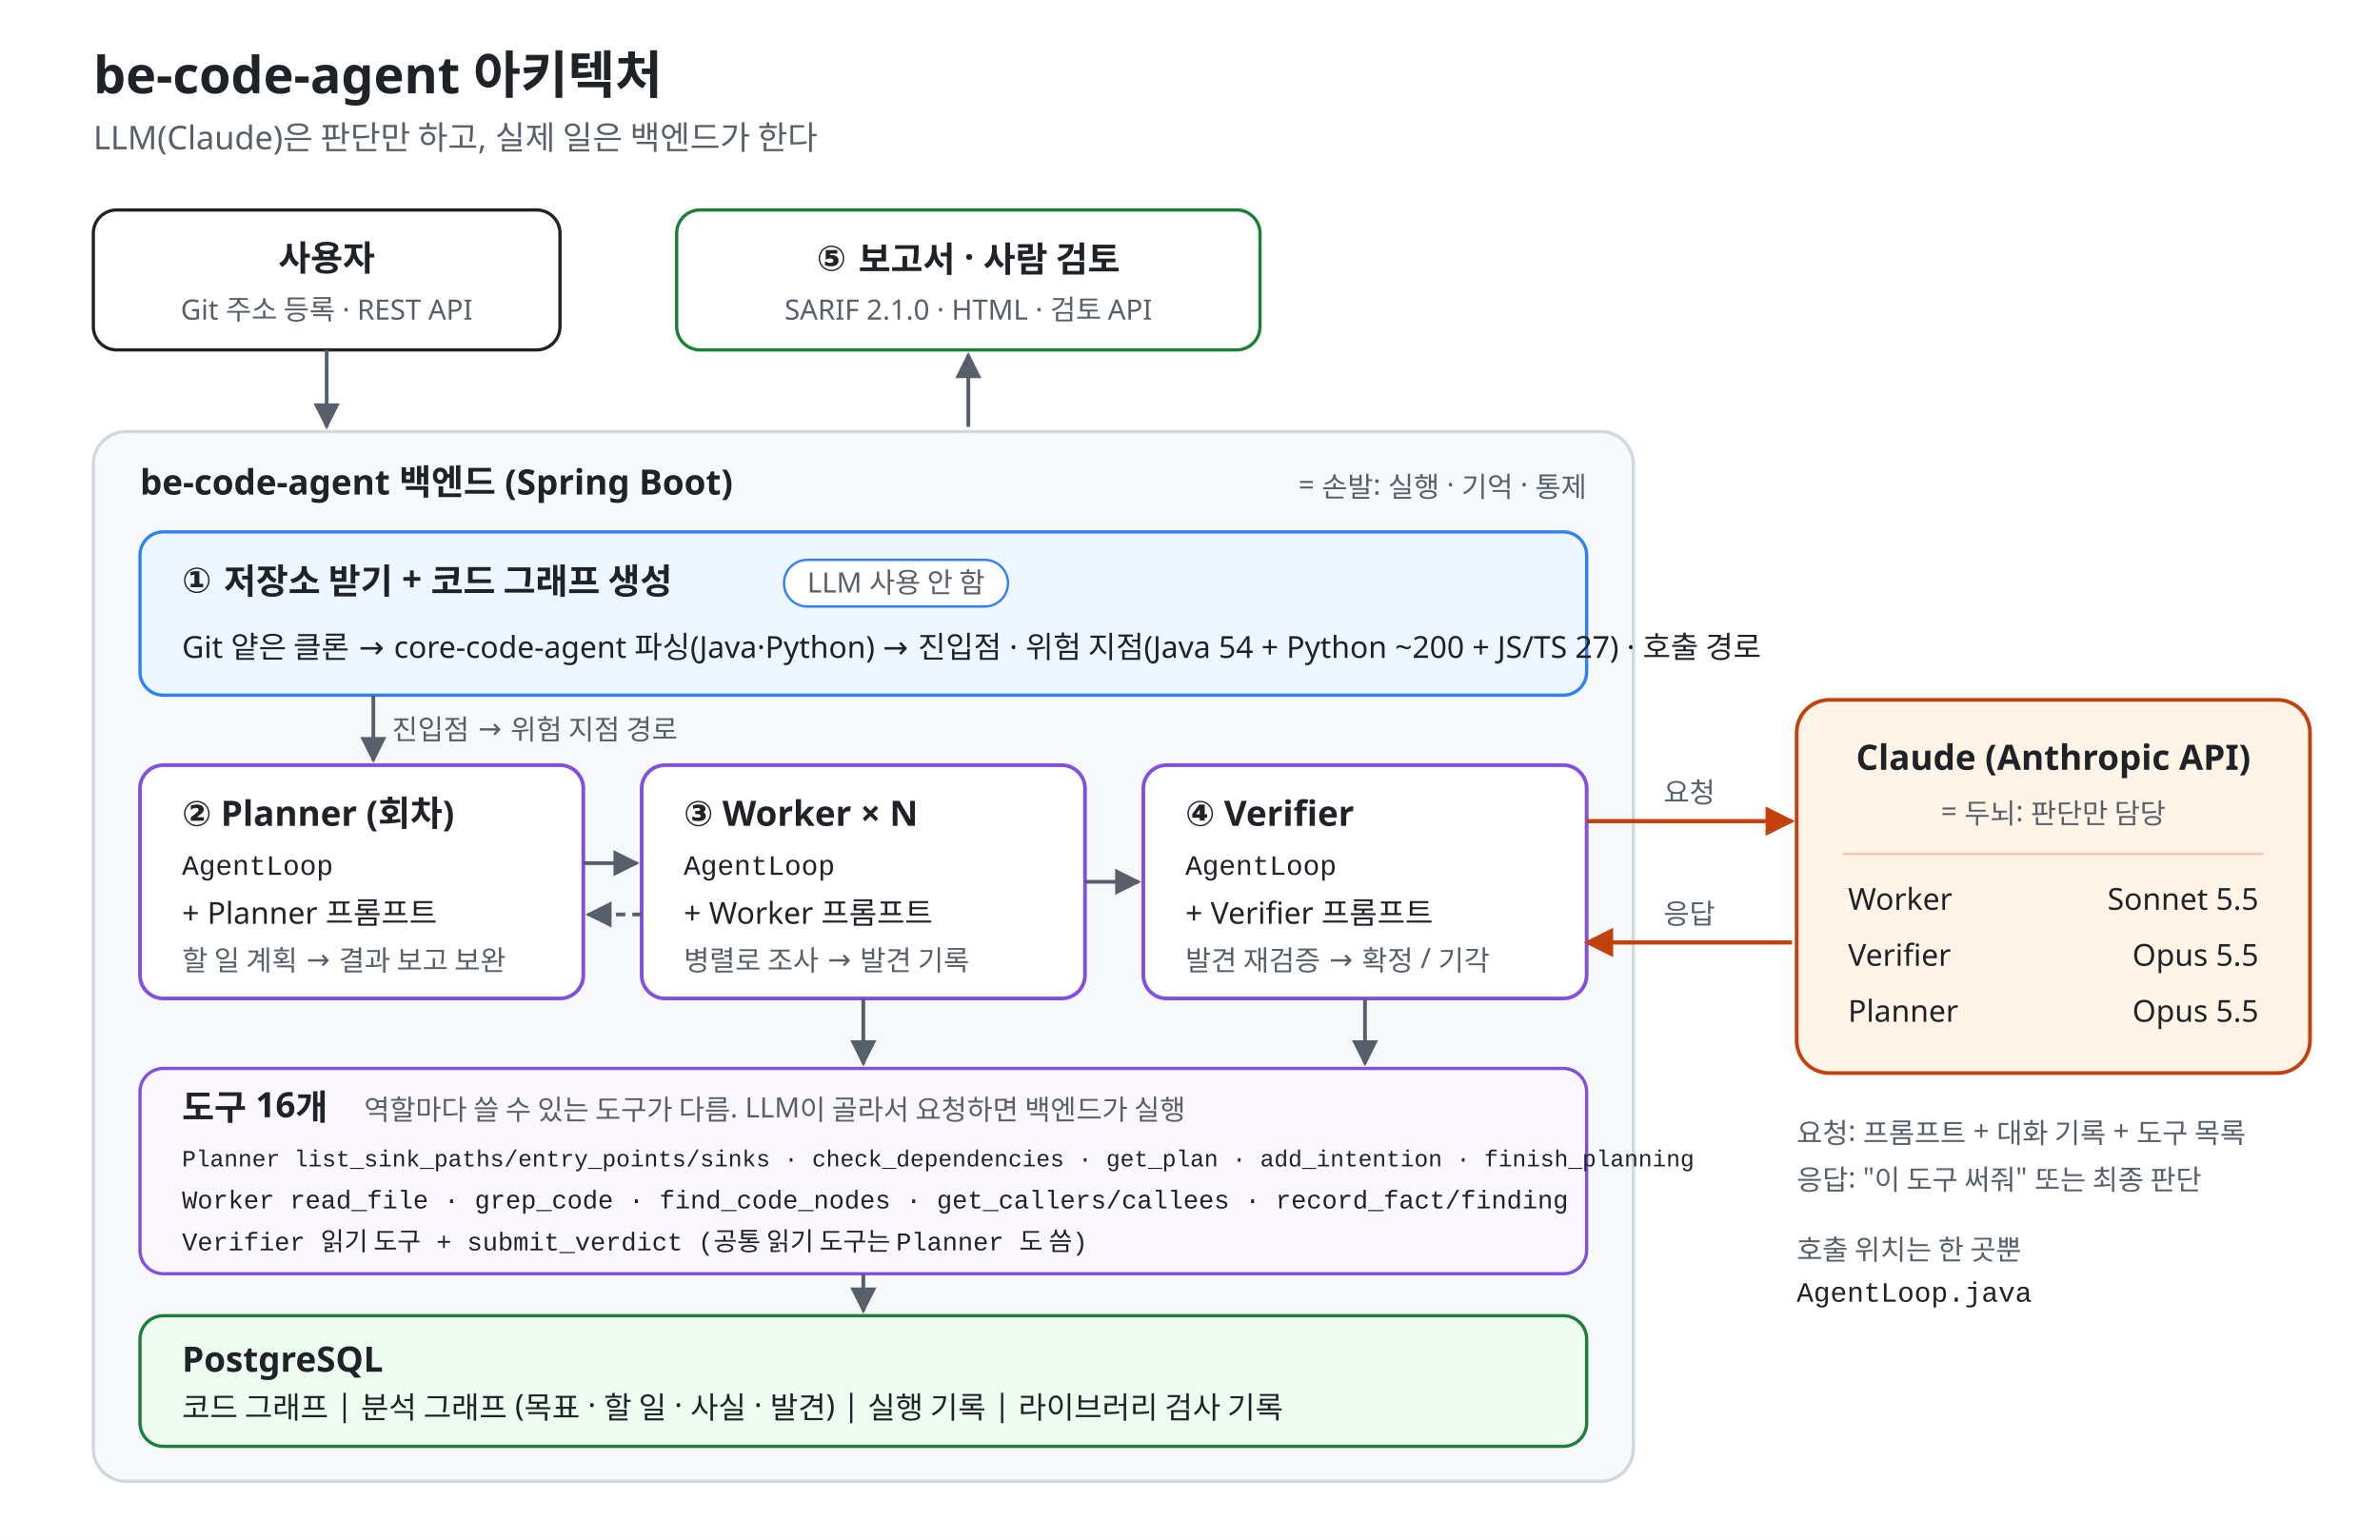
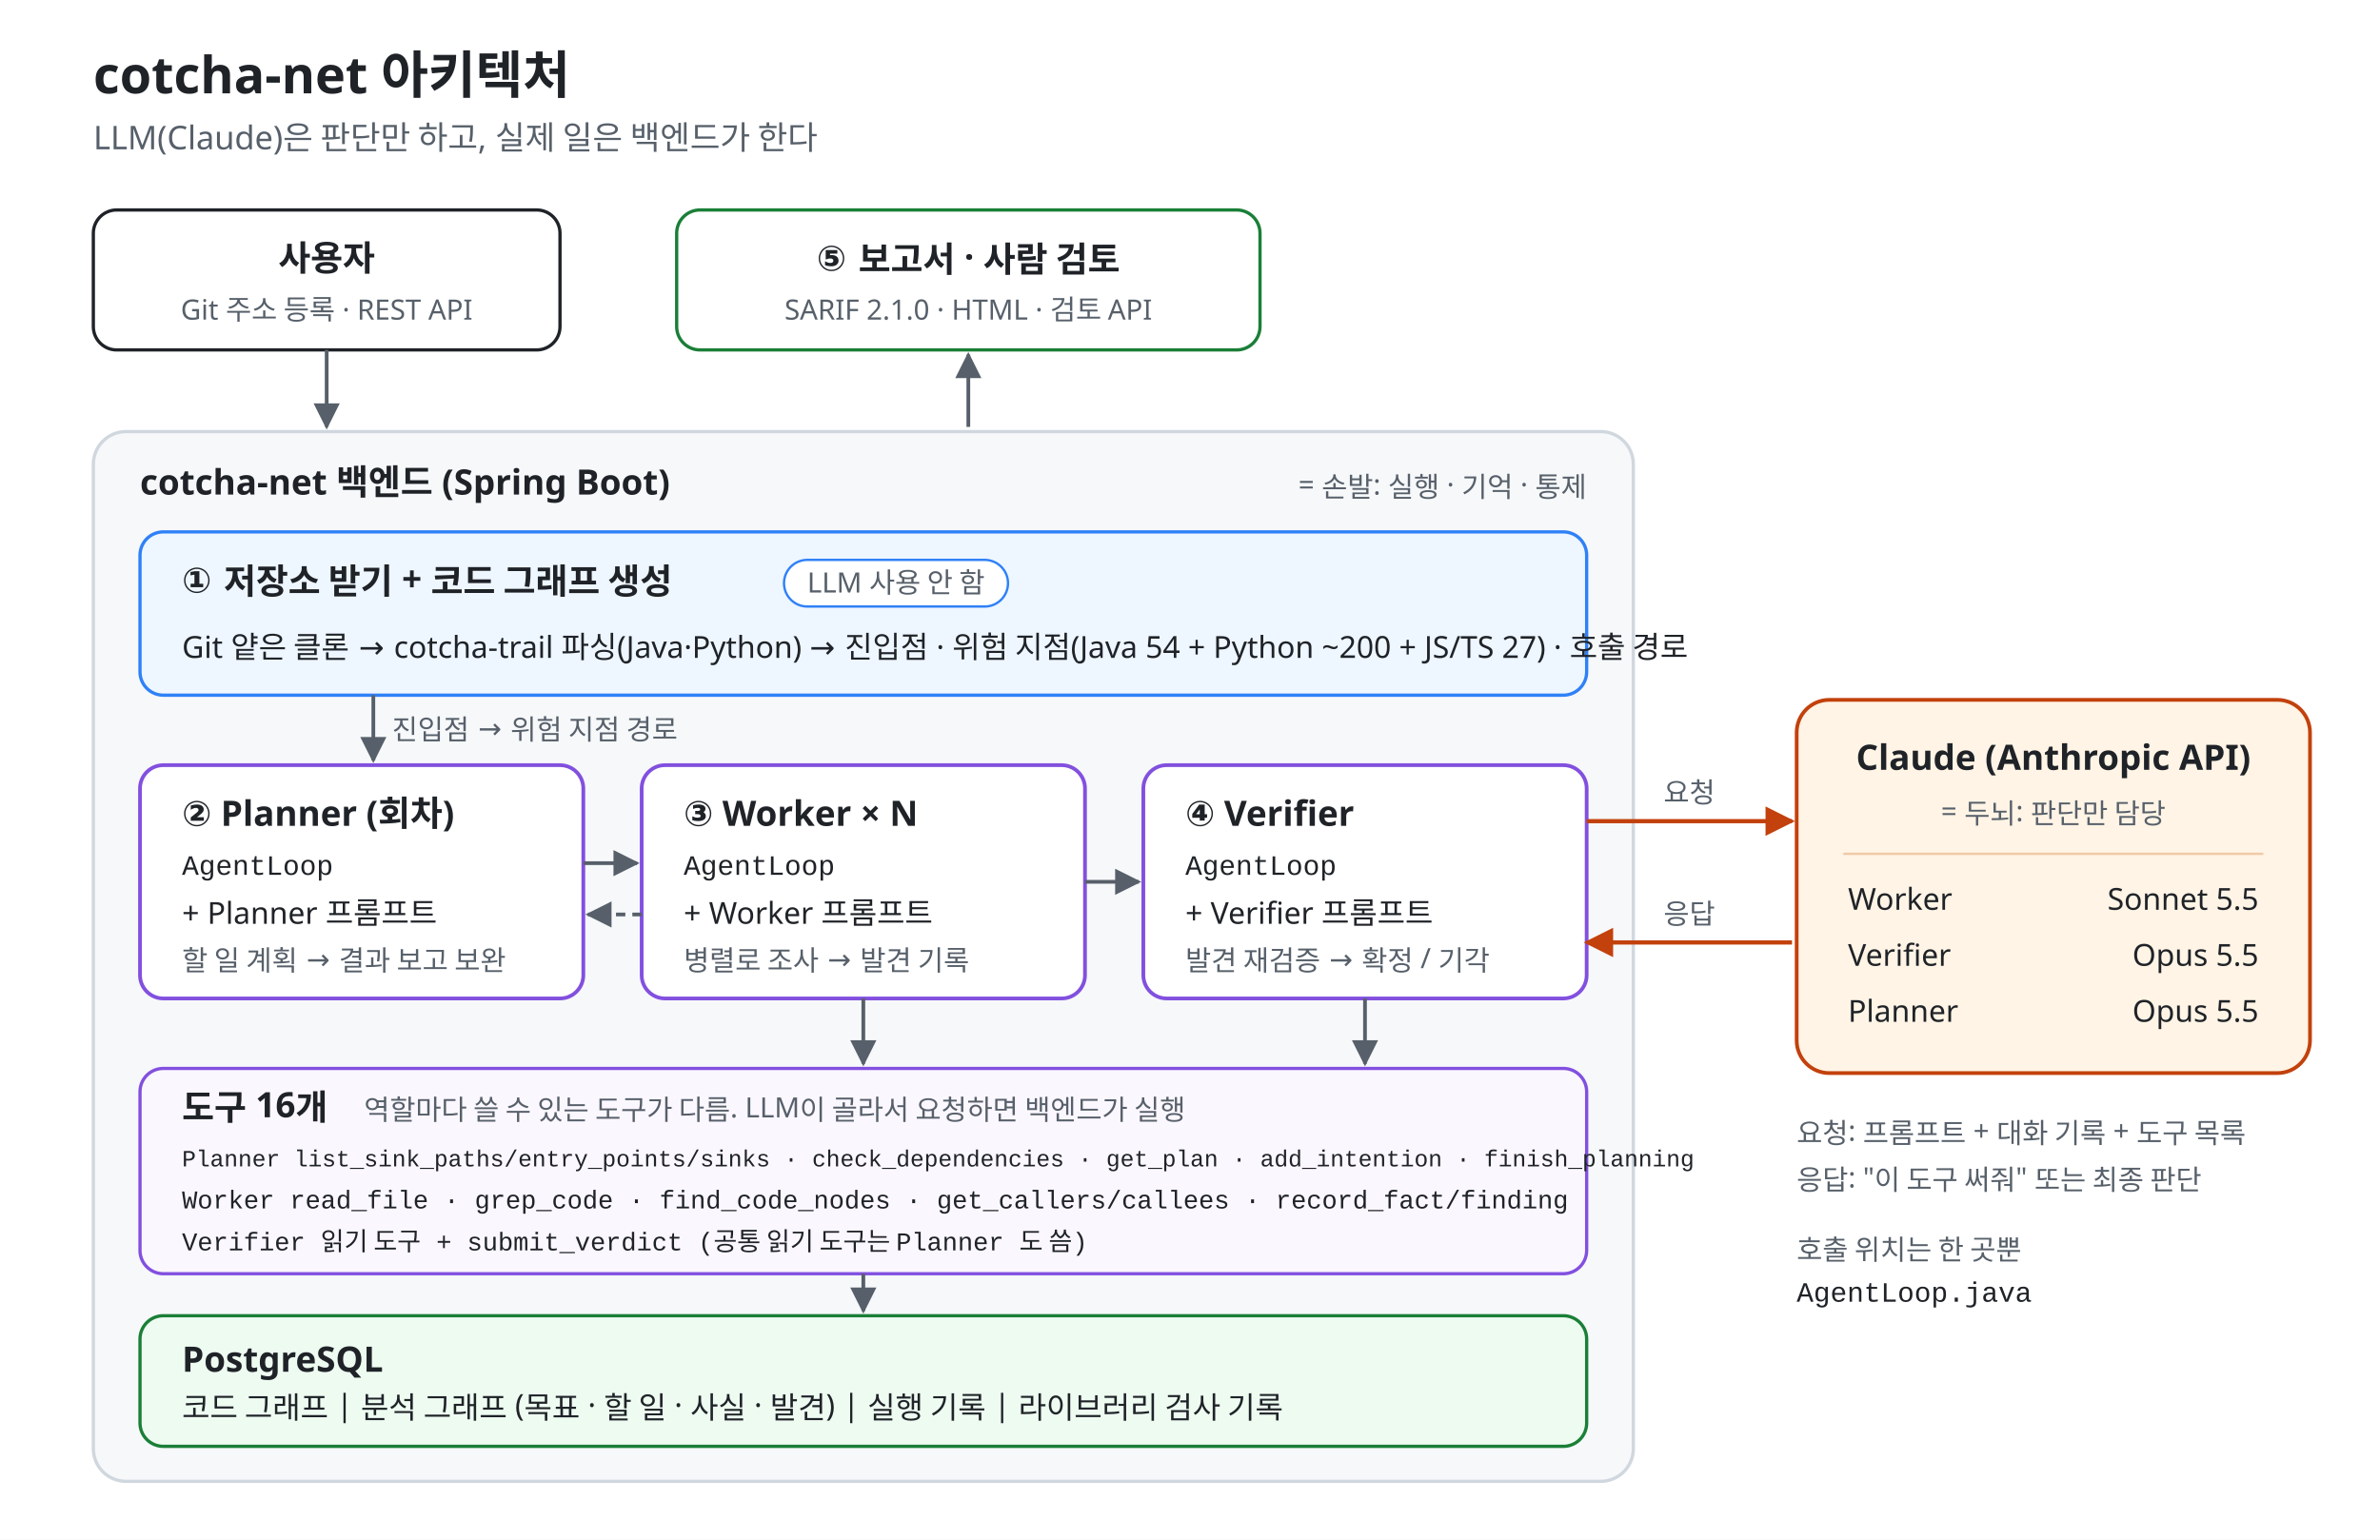
<svg xmlns="http://www.w3.org/2000/svg" viewBox="0 0 1020 660" width="1020" height="660" font-family="Pretendard, 'Apple SD Gothic Neo', 'Malgun Gothic', 'Noto Sans KR', 'Segoe UI', sans-serif">
  <defs>
    <marker id="arrow" viewBox="0 0 10 10" refX="9" refY="5" markerWidth="7" markerHeight="7" orient="auto-start-reverse">
      <path d="M0,0 L10,5 L0,10 z" fill="#57606a" />
    </marker>
    <marker id="arrow-llm" viewBox="0 0 10 10" refX="9" refY="5" markerWidth="7" markerHeight="7" orient="auto-start-reverse">
      <path d="M0,0 L10,5 L0,10 z" fill="#c2410c" />
    </marker>
    <style>
      .title { font-size: 22px; font-weight: 700; fill: #1f2328; }
      .sub { font-size: 14px; fill: #57606a; }
      .h { font-size: 15px; font-weight: 700; fill: #1f2328; }
      .t { font-size: 13px; fill: #1f2328; }
      .m { font-size: 12px; fill: #57606a; }
      .code { font-family: 'JetBrains Mono', Consolas, 'Courier New', monospace; font-size: 12px; fill: #1f2328; }
      .edge { stroke: #57606a; stroke-width: 1.6; fill: none; }
      .edge-llm { stroke: #c2410c; stroke-width: 1.8; fill: none; }
    </style>
  </defs>
  <rect width="1020" height="660" fill="#ffffff" />
-   <text x="40" y="40" class="title">be-code-agent 아키텍처</text>
+   <text x="40" y="40" class="title">cotcha-net 아키텍처</text>
  <text x="40" y="64" class="sub">LLM(Claude)은 판단만 하고, 실제 일은 백엔드가 한다</text>
  <rect x="40" y="90" width="200" height="60" rx="10" fill="#ffffff" stroke="#1f2328" stroke-width="1.4" />
  <text x="140" y="116" text-anchor="middle" class="h">사용자</text>
  <text x="140" y="137" text-anchor="middle" class="m">Git 주소 등록 · REST API</text>
  <line x1="140" y1="150" x2="140" y2="183" class="edge" marker-end="url(#arrow)" />
  <rect x="290" y="90" width="250" height="60" rx="10" fill="#ffffff" stroke="#1a7f37" stroke-width="1.4" />
  <text x="415" y="116" text-anchor="middle" class="h">⑤ 보고서 · 사람 검토</text>
  <text x="415" y="137" text-anchor="middle" class="m">SARIF 2.1.0 · HTML · 검토 API</text>
  <line x1="415" y1="183" x2="415" y2="152" class="edge" marker-end="url(#arrow)" />
  <rect x="40" y="185" width="660" height="450" rx="14" fill="#f6f8fa" stroke="#d0d7de" stroke-width="1.4" />
-   <text x="60" y="212" class="h">be-code-agent 백엔드 (Spring Boot)</text>
+   <text x="60" y="212" class="h">cotcha-net 백엔드 (Spring Boot)</text>
  <text x="680" y="212" text-anchor="end" class="m">= 손발: 실행 · 기억 · 통제</text>
  <rect x="60" y="228" width="620" height="70" rx="10" fill="#eef6ff" stroke="#2f81f7" stroke-width="1.4" />
  <text x="78" y="254" class="h">① 저장소 받기 + 코드 그래프 생성</text>
  <rect x="336" y="240" width="96" height="20" rx="10" fill="#ffffff" stroke="#2f81f7" />
  <text x="384" y="254" text-anchor="middle" class="m">LLM 사용 안 함</text>
-   <text x="78" y="282" class="t">Git 얕은 클론 → core-code-agent 파싱(Java·Python) → 진입점 · 위험 지점(Java 54 + Python ~200 + JS/TS 27) · 호출 경로</text>
+   <text x="78" y="282" class="t">Git 얕은 클론 → cotcha-trail 파싱(Java·Python) → 진입점 · 위험 지점(Java 54 + Python ~200 + JS/TS 27) · 호출 경로</text>
  <line x1="160" y1="298" x2="160" y2="326" class="edge" marker-end="url(#arrow)" />
  <text x="168" y="317" class="m">진입점 → 위험 지점 경로</text>
  <rect x="60" y="328" width="190" height="100" rx="10" fill="#ffffff" stroke="#8250df" stroke-width="1.6" />
  <text x="78" y="354" class="h">② Planner (회차)</text>
  <text x="78" y="375" class="code">AgentLoop</text>
  <text x="78" y="396" class="t">+ Planner 프롬프트</text>
  <text x="78" y="416" class="m">할 일 계획 → 결과 보고 보완</text>
  <rect x="275" y="328" width="190" height="100" rx="10" fill="#ffffff" stroke="#8250df" stroke-width="1.6" />
  <text x="293" y="354" class="h">③ Worker × N</text>
  <text x="293" y="375" class="code">AgentLoop</text>
  <text x="293" y="396" class="t">+ Worker 프롬프트</text>
  <text x="293" y="416" class="m">병렬로 조사 → 발견 기록</text>
  <rect x="490" y="328" width="190" height="100" rx="10" fill="#ffffff" stroke="#8250df" stroke-width="1.6" />
  <text x="508" y="354" class="h">④ Verifier</text>
  <text x="508" y="375" class="code">AgentLoop</text>
  <text x="508" y="396" class="t">+ Verifier 프롬프트</text>
  <text x="508" y="416" class="m">발견 재검증 → 확정 / 기각</text>
  <line x1="250" y1="370" x2="273" y2="370" class="edge" marker-end="url(#arrow)" />
  <line x1="275" y1="392" x2="252" y2="392" class="edge" marker-end="url(#arrow)" stroke-dasharray="4 3" />
  <line x1="465" y1="378" x2="488" y2="378" class="edge" marker-end="url(#arrow)" />
  <line x1="370" y1="428" x2="370" y2="456" class="edge" marker-end="url(#arrow)" />
  <line x1="585" y1="428" x2="585" y2="456" class="edge" marker-end="url(#arrow)" />
  <rect x="60" y="458" width="620" height="88" rx="10" fill="#fbf7ff" stroke="#8250df" stroke-width="1.4" />
  <text x="78" y="480" class="h">도구 16개</text>
  <text x="156" y="480" class="m">역할마다 쓸 수 있는 도구가 다름. LLM이 골라서 요청하면 백엔드가 실행</text>
  <text x="78" y="500" class="code" style="font-size:10px">Planner  list_sink_paths/entry_points/sinks · check_dependencies · get_plan · add_intention · finish_planning</text>
  <text x="78" y="518" class="code" style="font-size:11px">Worker   read_file · grep_code · find_code_nodes · get_callers/callees · record_fact/finding</text>
  <text x="78" y="536" class="code" style="font-size:11px">Verifier 읽기 도구 + submit_verdict   (공통 읽기 도구는 Planner 도 씀)</text>
  <line x1="370" y1="546" x2="370" y2="562" class="edge" marker-end="url(#arrow)" />
  <rect x="60" y="564" width="620" height="56" rx="10" fill="#eefbf1" stroke="#1a7f37" stroke-width="1.4" />
  <text x="78" y="588" class="h">PostgreSQL</text>
  <text x="78" y="608" class="t">코드 그래프  |  분석 그래프 (목표 · 할 일 · 사실 · 발견)  |  실행 기록  |  라이브러리 검사 기록</text>
  <rect x="770" y="300" width="220" height="160" rx="14" fill="#fff4e5" stroke="#c2410c" stroke-width="1.6" />
  <text x="880" y="330" text-anchor="middle" class="h">Claude (Anthropic API)</text>
  <text x="880" y="352" text-anchor="middle" class="m">= 두뇌: 판단만 담당</text>
  <line x1="790" y1="366" x2="970" y2="366" stroke="#f0c9a8" />
  <text x="792" y="390" class="t">Worker</text>
  <text x="968" y="390" text-anchor="end" class="t">Sonnet 5.5</text>
  <text x="792" y="414" class="t">Verifier</text>
  <text x="968" y="414" text-anchor="end" class="t">Opus 5.5</text>
  <text x="792" y="438" class="t">Planner</text>
  <text x="968" y="438" text-anchor="end" class="t">Opus 5.5</text>
  <path d="M680,352 L768,352" class="edge-llm" marker-end="url(#arrow-llm)" />
  <text x="724" y="344" text-anchor="middle" class="m">요청</text>
  <path d="M768,404 L680,404" class="edge-llm" marker-end="url(#arrow-llm)" />
  <text x="724" y="396" text-anchor="middle" class="m">응답</text>
  <text x="770" y="490" class="m">요청: 프롬프트 + 대화 기록 + 도구 목록</text>
  <text x="770" y="510" class="m">응답: "이 도구 써줘" 또는 최종 판단</text>
  <text x="770" y="540" class="m">호출 위치는 한 곳뿐</text>
  <text x="770" y="558" class="code">AgentLoop.java</text>
</svg>
